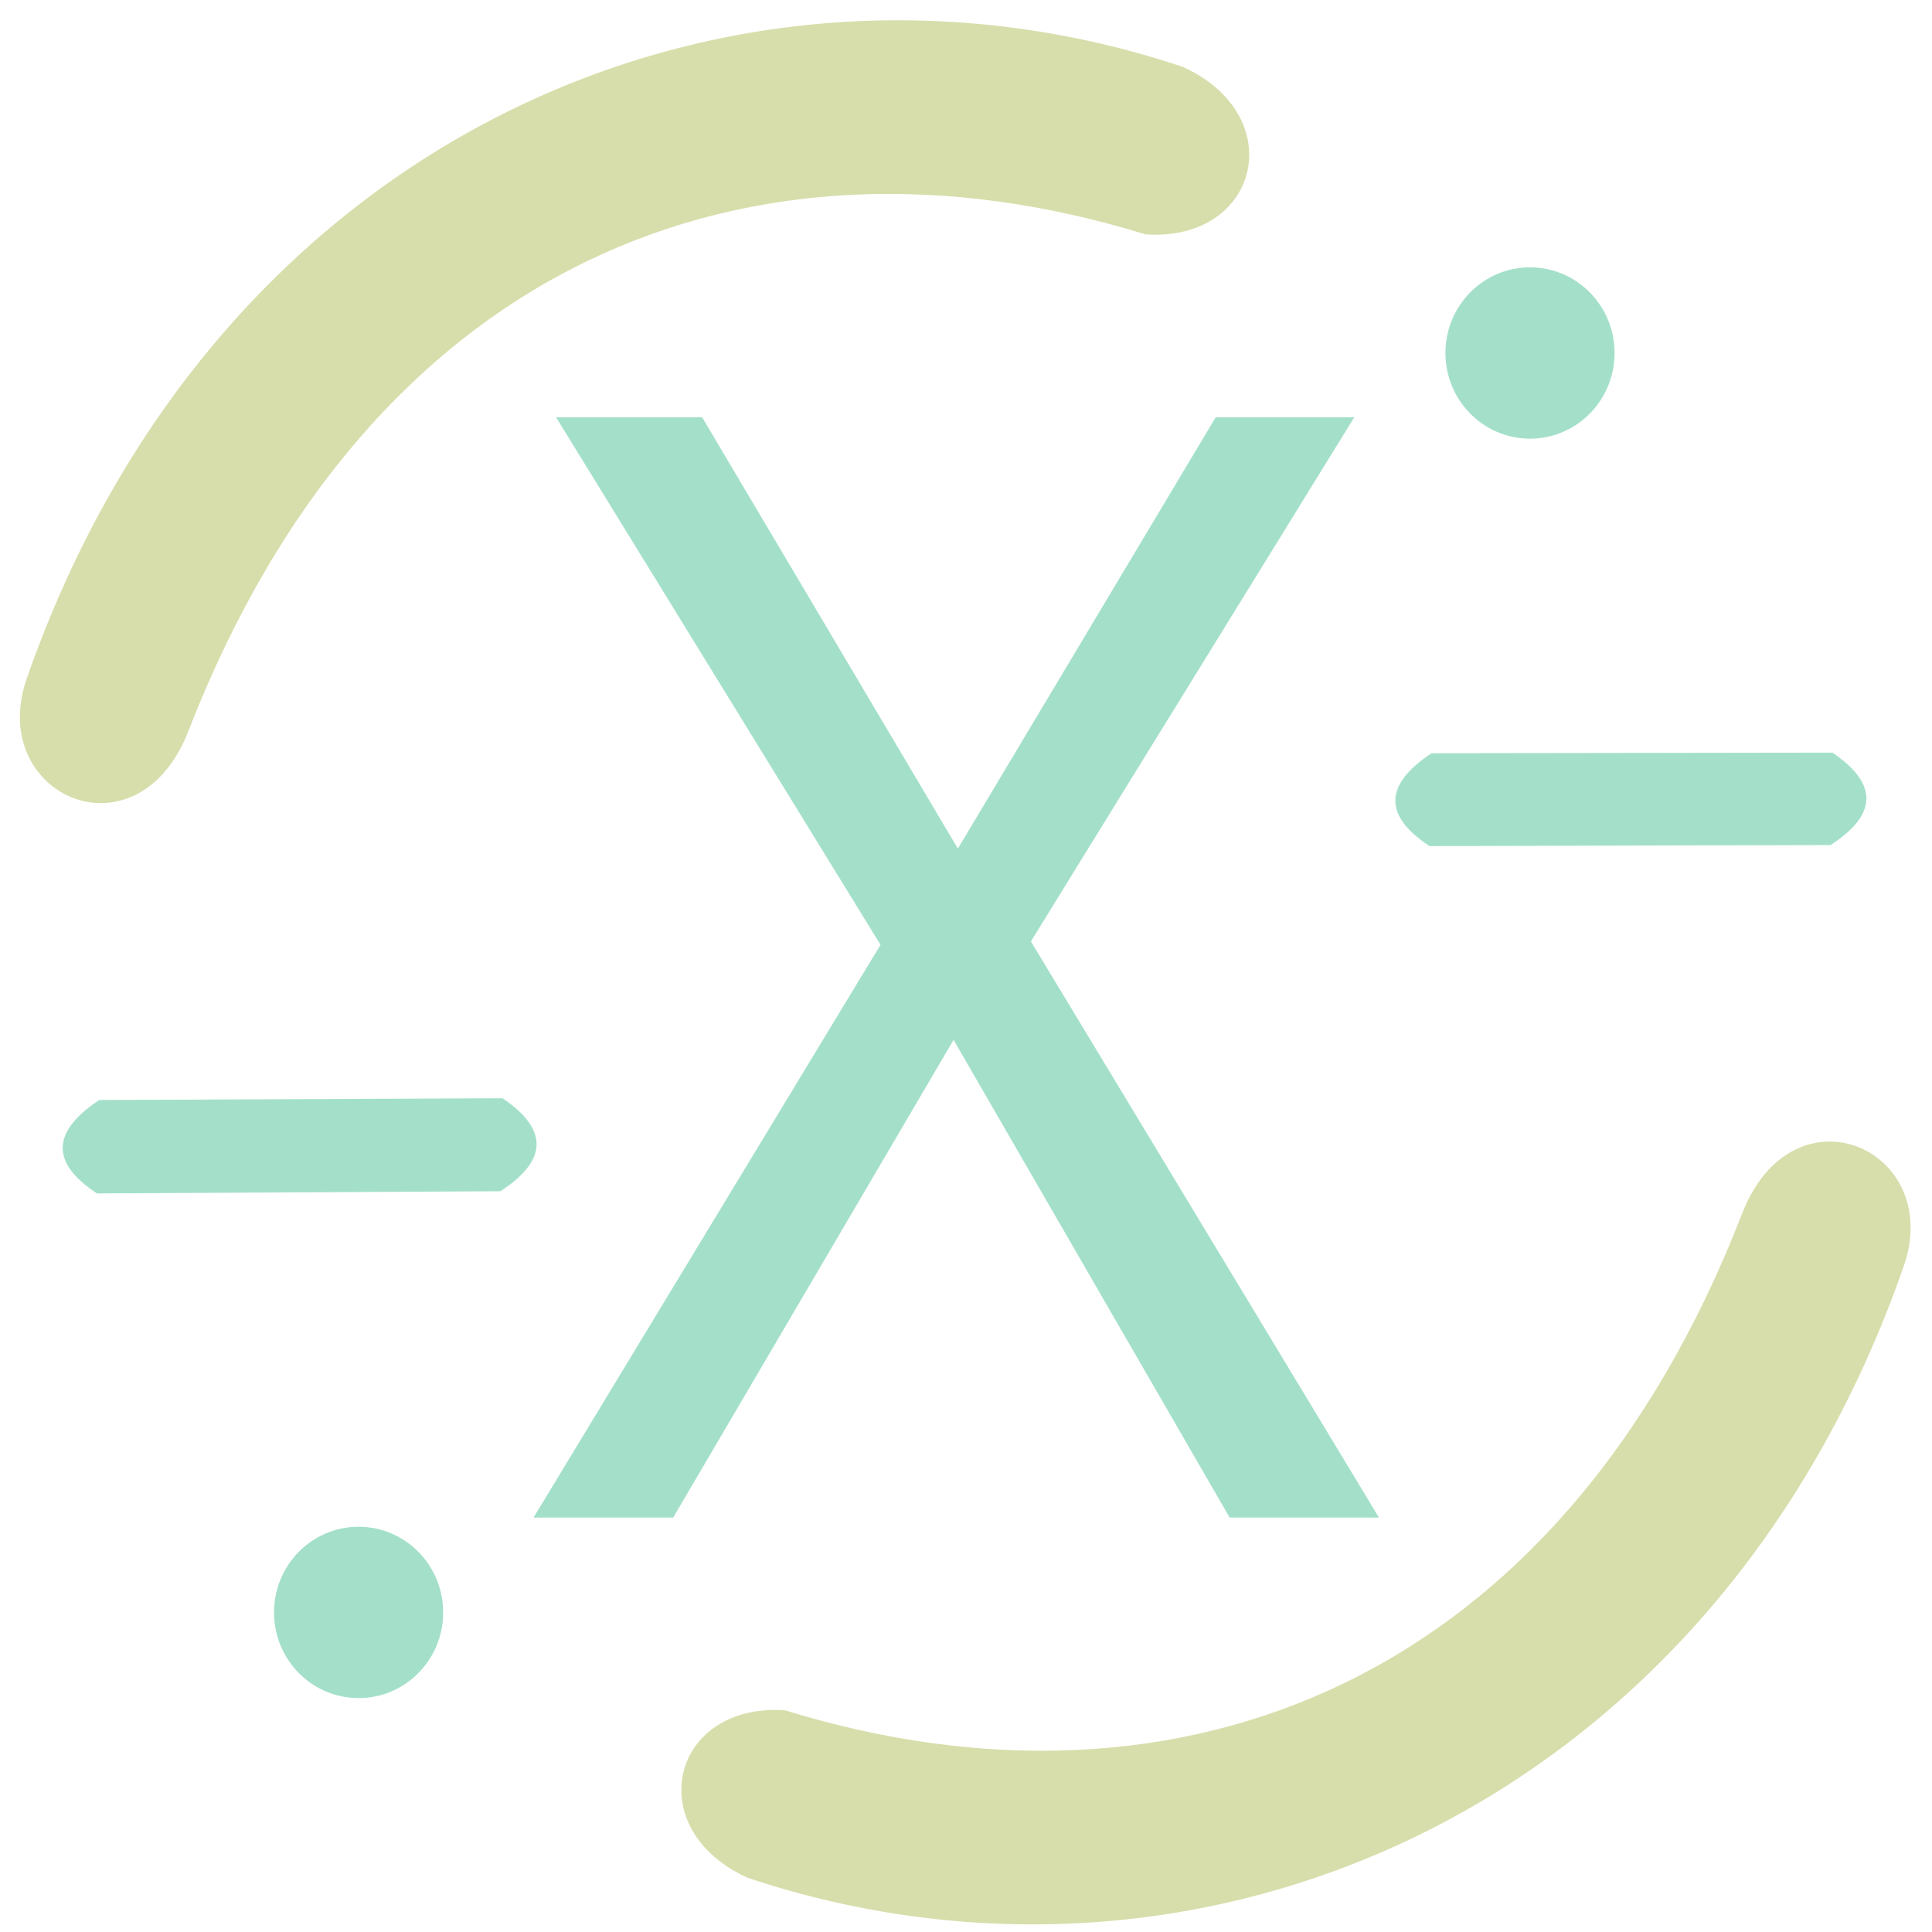
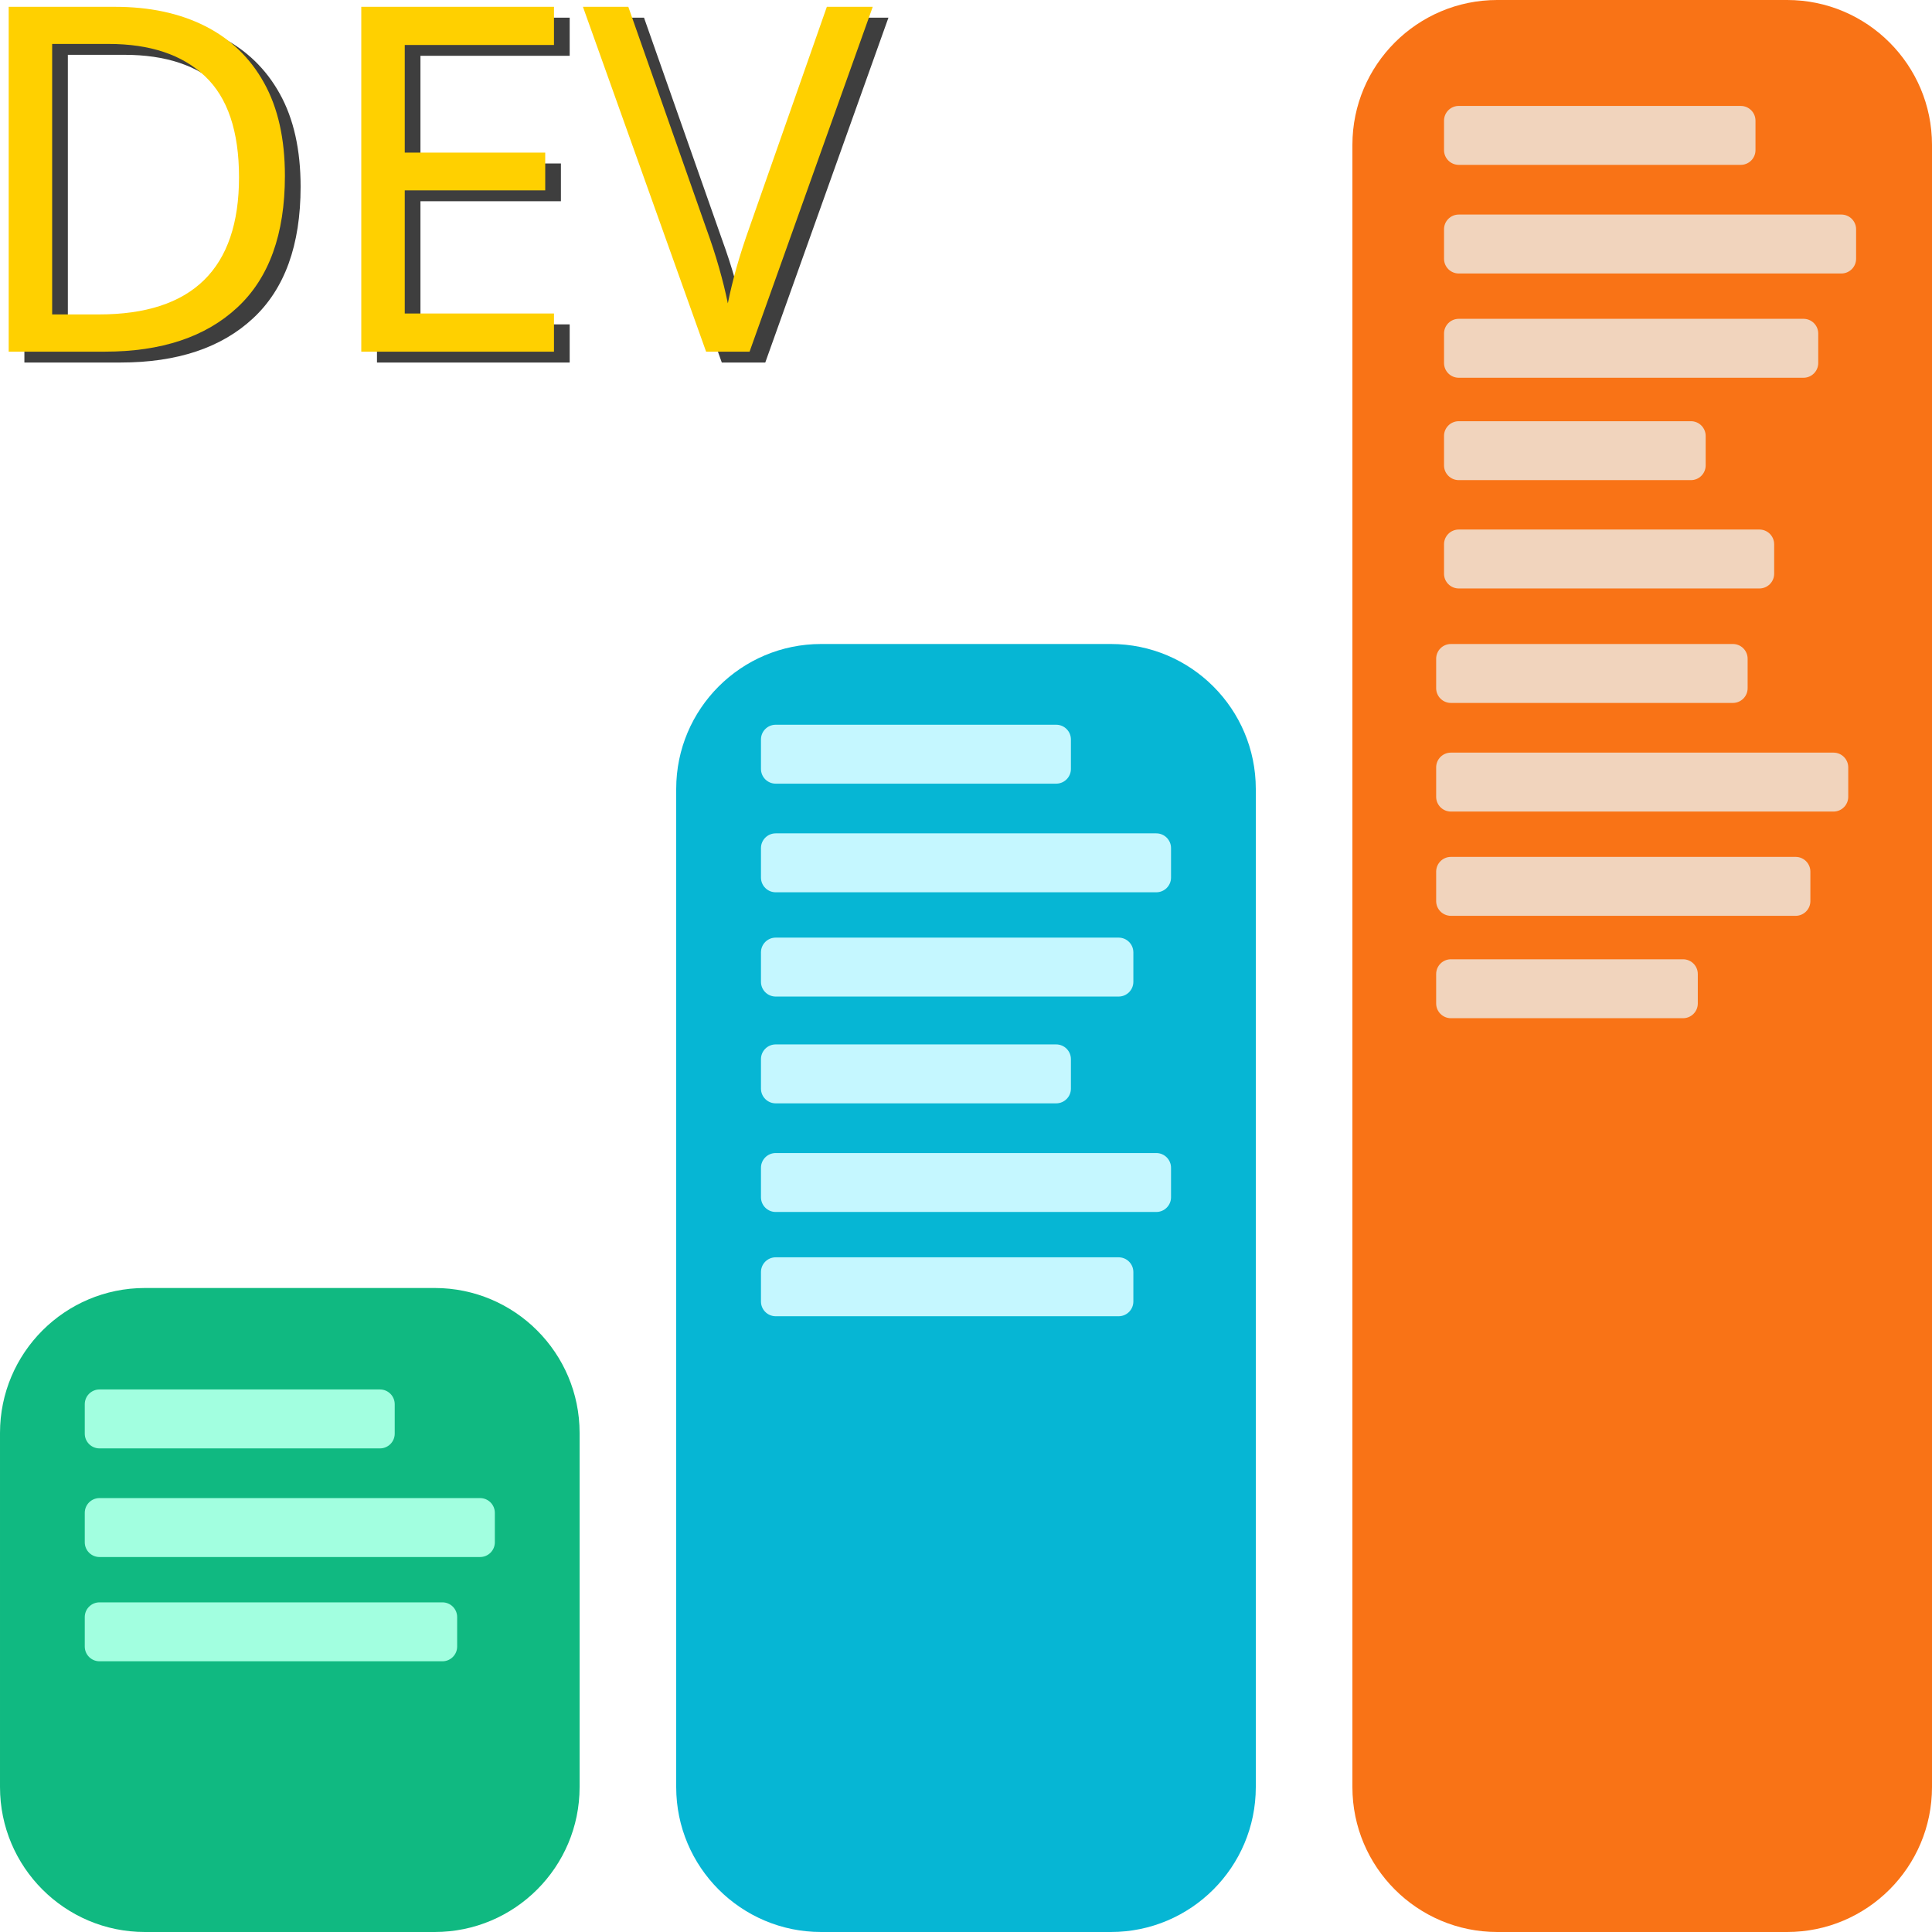
- <svg xmlns="http://www.w3.org/2000/svg" width="100%" height="100%" viewBox="0 0 243 243" version="1.1" xml:space="preserve" style="fill-rule:evenodd;clip-rule:evenodd;stroke-linecap:round;stroke-linejoin:round;stroke-miterlimit:1.5;">
-   <g id="Circulo" transform="matrix(1.330063,0,0,1.34734,-9.355655,-2.189571)">
+ <svg xmlns="http://www.w3.org/2000/svg" width="100%" height="100%" viewBox="0 0 1600 1600" version="1.1" xml:space="preserve" style="fill-rule:evenodd;clip-rule:evenodd;stroke-linejoin:round;stroke-miterlimit:2;">
+   <g id="Logo-con-fondo" transform="matrix(5.333333,0,0,5.333333,-0,-0)">
    <g>
-       <g transform="matrix(0.349245,-0.332845,0.323848,0.339804,-97.24153,107.8512)">
-         <path d="M175.602,161.587C164.145,159.434 160.388,164.274 162.806,174.722L220.347,230.483C230.838,232.571 235.509,228.654 233.071,217.404L175.602,161.587Z" style="fill:rgb(164,224,201);" />
+       <g transform="matrix(1.434828,0,0,1.56213,-76.76274,-67.5018)">
+         <path d="M262.584,57.615L262.584,220.853C262.584,228.803 255.557,235.257 246.903,235.257L215.54,235.257C206.885,235.257 199.859,228.803 199.859,220.853L199.859,57.615C199.859,49.665 206.885,43.211 215.54,43.211L246.903,43.211C255.557,43.211 262.584,49.665 262.584,57.615Z" style="fill:rgb(249,115,22);" />
      </g>
-       <g transform="matrix(0.34621,-0.329953,0.322838,0.338744,29.44453,75.14281)">
-         <path d="M175.602,161.587C164.145,159.434 160.388,164.274 162.806,174.722L220.347,230.483C230.838,232.571 235.509,228.654 233.071,217.404L175.602,161.587Z" style="fill:rgb(164,224,201);" />
+       <g transform="matrix(0.850208,0,0,1.11292,140.1352,35.09565)">
+         <path d="M154.357,60.375L154.357,64.486C154.357,65.62 153.151,66.541 151.666,66.541L100.162,66.541C98.677,66.541 97.472,65.62 97.472,64.486L97.472,60.375C97.472,59.24 98.677,58.319 100.162,58.319L151.666,58.319C153.151,58.319 154.357,59.24 154.357,60.375Z" style="fill:rgb(241,212,189);" />
+         <g transform="matrix(1.323026,0,0,1,-31.48585,15.15625)">
+           <path d="M154.357,60.375L154.357,64.486C154.357,65.62 153.446,66.541 152.323,66.541L99.505,66.541C98.383,66.541 97.472,65.62 97.472,64.486L97.472,60.375C97.472,59.24 98.383,58.319 99.505,58.319L152.323,58.319C153.446,58.319 154.357,59.24 154.357,60.375Z" style="fill:rgb(241,212,189);" />
+         </g>
+         <g transform="matrix(1.201468,0,0,1,-19.63736,29.70358)">
+           <path d="M154.357,60.375L154.357,64.486C154.357,65.62 153.354,66.541 152.118,66.541L99.711,66.541C98.475,66.541 97.472,65.62 97.472,64.486L97.472,60.375C97.472,59.24 98.475,58.319 99.711,58.319L152.118,58.319C153.354,58.319 154.357,59.24 154.357,60.375Z" style="fill:rgb(241,212,189);" />
+         </g>
+         <g transform="matrix(0.840032,0,0,1,15.59235,43.98906)">
+           <path d="M154.357,60.375L154.357,64.486C154.357,65.62 152.922,66.541 151.154,66.541L100.675,66.541C98.907,66.541 97.472,65.62 97.472,64.486L97.472,60.375C97.472,59.24 98.907,58.319 100.675,58.319L151.154,58.319C152.922,58.319 154.357,59.24 154.357,60.375Z" style="fill:rgb(241,212,189);" />
+         </g>
+         <g transform="matrix(1.059949,0,0,1,-4.407136,-15.97074)">
+           <path d="M154.357,60.375L154.357,64.486C154.357,65.62 153.22,66.541 151.819,66.541L100.01,66.541C98.609,66.541 97.472,65.62 97.472,64.486L97.472,60.375C97.472,59.24 98.609,58.319 100.01,58.319L151.819,58.319C153.22,58.319 154.357,59.24 154.357,60.375Z" style="fill:rgb(241,212,189);" />
+         </g>
+         <g transform="matrix(1,0,0,1,1.436147,-75.0744)">
+           <path d="M154.357,60.375L154.357,64.486C154.357,65.62 153.151,66.541 151.666,66.541L100.162,66.541C98.677,66.541 97.472,65.62 97.472,64.486L97.472,60.375C97.472,59.24 98.677,58.319 100.162,58.319L151.666,58.319C153.151,58.319 154.357,59.24 154.357,60.375Z" style="fill:rgb(241,212,189);" />
+         </g>
+         <g transform="matrix(1.323026,0,0,1,-30.04971,-59.91815)">
+           <path d="M154.357,60.375L154.357,64.486C154.357,65.62 153.446,66.541 152.323,66.541L99.505,66.541C98.383,66.541 97.472,65.62 97.472,64.486L97.472,60.375C97.472,59.24 98.383,58.319 99.505,58.319L152.323,58.319C153.446,58.319 154.357,59.24 154.357,60.375Z" style="fill:rgb(241,212,189);" />
+         </g>
+         <g transform="matrix(1.201468,0,0,1,-18.20121,-45.37082)">
+           <path d="M154.357,60.375L154.357,64.486C154.357,65.62 153.354,66.541 152.118,66.541L99.711,66.541C98.475,66.541 97.472,65.62 97.472,64.486L97.472,60.375C97.472,59.24 98.475,58.319 99.711,58.319L152.118,58.319C153.354,58.319 154.357,59.24 154.357,60.375Z" style="fill:rgb(241,212,189);" />
+         </g>
+         <g transform="matrix(0.840032,0,0,1,17.0285,-31.08534)">
+           <path d="M154.357,60.375L154.357,64.486C154.357,65.62 152.922,66.541 151.154,66.541L100.675,66.541C98.907,66.541 97.472,65.62 97.472,64.486L97.472,60.375C97.472,59.24 98.907,58.319 100.675,58.319L151.154,58.319C152.922,58.319 154.357,59.24 154.357,60.375Z" style="fill:rgb(241,212,189);" />
+         </g>
      </g>
-       <g transform="matrix(1.041931,0,0,1.041931,-6.16265,-1.733754)">
-         <circle cx="45.211" cy="147.689" r="7.676" style="fill:rgb(164,224,201);" />
+     </g>
+     <g>
+       <g transform="matrix(1.434828,0,0,1.04142,-181.7627,54.9988)">
+         <path d="M262.584,64.817L262.584,213.652C262.584,225.576 255.557,235.257 246.903,235.257L215.54,235.257C206.885,235.257 199.859,225.576 199.859,213.652L199.859,64.817C199.859,52.892 206.885,43.211 215.54,43.211L246.903,43.211C255.557,43.211 262.584,52.892 262.584,64.817Z" style="fill:rgb(6,182,212);" />
      </g>
-       <g transform="matrix(1.041931,0,0,1.041931,104.6109,-119.3039)">
-         <circle cx="45.211" cy="147.689" r="7.676" style="fill:rgb(164,224,201);" />
+       <g transform="matrix(0.846061,0,0,1.11292,35.6953,97.27235)">
+         <path d="M154.357,60.375L154.357,64.486C154.357,65.62 153.146,66.541 151.653,66.541L100.175,66.541C98.683,66.541 97.472,65.62 97.472,64.486L97.472,60.375C97.472,59.24 98.683,58.319 100.175,58.319L151.653,58.319C153.146,58.319 154.357,59.24 154.357,60.375Z" style="fill:rgb(197,247,255);" />
+         <g transform="matrix(1.323026,0,0,1,-31.48585,15.15625)">
+           <path d="M154.357,60.375L154.357,64.486C154.357,65.62 153.441,66.541 152.313,66.541L99.515,66.541C98.387,66.541 97.472,65.62 97.472,64.486L97.472,60.375C97.472,59.24 98.387,58.319 99.515,58.319L152.313,58.319C153.441,58.319 154.357,59.24 154.357,60.375Z" style="fill:rgb(197,247,255);" />
+         </g>
+         <g transform="matrix(1.201468,0,0,1,-19.63736,29.70358)">
+           <path d="M154.357,60.375L154.357,64.486C154.357,65.62 153.349,66.541 152.107,66.541L99.722,66.541C98.48,66.541 97.472,65.62 97.472,64.486L97.472,60.375C97.472,59.24 98.48,58.319 99.722,58.319L152.107,58.319C153.349,58.319 154.357,59.24 154.357,60.375Z" style="fill:rgb(197,247,255);" />
+         </g>
+         <g transform="matrix(1,0,0,1,0,-44.60413)">
+           <path d="M154.357,60.375L154.357,64.486C154.357,65.62 153.146,66.541 151.653,66.541L100.175,66.541C98.683,66.541 97.472,65.62 97.472,64.486L97.472,60.375C97.472,59.24 98.683,58.319 100.175,58.319L151.653,58.319C153.146,58.319 154.357,59.24 154.357,60.375Z" style="fill:rgb(197,247,255);" />
+         </g>
+         <g transform="matrix(1.323026,0,0,1,-31.48585,-29.44788)">
+           <path d="M154.357,60.375L154.357,64.486C154.357,65.62 153.441,66.541 152.313,66.541L99.515,66.541C98.387,66.541 97.472,65.62 97.472,64.486L97.472,60.375C97.472,59.24 98.387,58.319 99.515,58.319L152.313,58.319C153.441,58.319 154.357,59.24 154.357,60.375Z" style="fill:rgb(197,247,255);" />
+         </g>
+         <g transform="matrix(1.201468,0,0,1,-19.63736,-14.90056)">
+           <path d="M154.357,60.375L154.357,64.486C154.357,65.62 153.349,66.541 152.107,66.541L99.722,66.541C98.48,66.541 97.472,65.62 97.472,64.486L97.472,60.375C97.472,59.24 98.48,58.319 99.722,58.319L152.107,58.319C153.349,58.319 154.357,59.24 154.357,60.375Z" style="fill:rgb(197,247,255);" />
+         </g>
      </g>
-       <g transform="matrix(6.501371,0,0,6.762723,-679.6308,-501.3591)">
-         <g transform="matrix(21.26596,0,0,21.26596,126.1435,95.32182)">
-                 </g>
-         <text x="113.299px" y="95.322px" style="font-family:'ArialRoundedMTBold', 'Arial Rounded MT Bold', sans-serif;font-size:21.266px;fill:rgb(164,224,201);">X</text>
+     </g>
+     <g>
+       <g transform="matrix(1.434828,0,0,0.52071,-286.7627,177.4994)">
+         <path d="M262.584,86.422L262.584,192.047C262.584,215.895 255.557,235.257 246.903,235.257L215.54,235.257C206.885,235.257 199.859,215.895 199.859,192.047L199.859,86.422C199.859,62.573 206.885,43.211 215.54,43.211L246.903,43.211C255.557,43.211 262.584,62.573 262.584,86.422Z" style="fill:rgb(16,185,129);" />
      </g>
-       <g id="Circulo-cortado">
-         <g transform="matrix(1.041931,0,0,1.041931,-10.65613,2.198965)">
-           <path d="M19.741,60.375C36.874,11.856 83.349,-7.682 124.204,5.777C133.59,10.007 130.875,20.73 121.009,20.09C85.112,9.188 50.385,22.509 33.748,64.802C29.273,76.177 16.208,70.378 19.741,60.375Z" style="fill:rgb(215,222,171);stroke:rgb(215,222,171);stroke-width:0.72px;" />
+       <g transform="matrix(0.846061,0,0,1.11292,-69.3047,150.8508)">
+         <path d="M154.357,60.375L154.357,64.486C154.357,65.62 153.146,66.541 151.653,66.541L100.175,66.541C98.683,66.541 97.472,65.62 97.472,64.486L97.472,60.375C97.472,59.24 98.683,58.319 100.175,58.319L151.653,58.319C153.146,58.319 154.357,59.24 154.357,60.375Z" style="fill:rgb(162,255,224);" />
+         <g transform="matrix(1.323026,0,0,1,-31.48585,15.15625)">
+           <path d="M154.357,60.375L154.357,64.486C154.357,65.62 153.441,66.541 152.313,66.541L99.515,66.541C98.387,66.541 97.472,65.62 97.472,64.486L97.472,60.375C97.472,59.24 98.387,58.319 99.515,58.319L152.313,58.319C153.441,58.319 154.357,59.24 154.357,60.375Z" style="fill:rgb(162,255,224);" />
        </g>
-         <g transform="matrix(-1.041931,-0,0,-1.041931,207.2811,182.5881)">
-           <path d="M19.741,60.375C36.874,11.856 83.349,-7.682 124.204,5.777C133.59,10.007 130.875,20.73 121.009,20.09C85.112,9.188 50.385,22.509 33.748,64.802C29.273,76.177 16.208,70.378 19.741,60.375Z" style="fill:rgb(215,222,171);stroke:rgb(215,222,171);stroke-width:0.72px;" />
+         <g transform="matrix(1.201468,0,0,1,-19.63736,29.70358)">
+           <path d="M154.357,60.375L154.357,64.486C154.357,65.62 153.349,66.541 152.107,66.541L99.722,66.541C98.48,66.541 97.472,65.62 97.472,64.486L97.472,60.375C97.472,59.24 98.48,58.319 99.722,58.319L152.107,58.319C153.349,58.319 154.357,59.24 154.357,60.375Z" style="fill:rgb(162,255,224);" />
        </g>
      </g>
    </g>
  </g>
+   <g transform="matrix(1,0,0,1,-83.5581,-147.9684)">
+     <g transform="matrix(5.333389,0,0,5.333389,-336.7107,82.33992)">
+       <g transform="matrix(75,0,0,75,232.4456,68.59474)">
+             </g>
+       <text x="75.304px" y="68.595px" style="font-family:'ArialRoundedMTBold', 'Arial Rounded MT Bold', sans-serif;font-size:75px;fill:rgb(62,62,62);">DEV</text>
+     </g>
+     <g transform="matrix(5.333389,0,0,5.333389,-349.7107,73.33992)">
+       <g transform="matrix(75,0,0,75,232.4456,68.59474)">
+             </g>
+       <text x="75.304px" y="68.595px" style="font-family:'ArialRoundedMTBold', 'Arial Rounded MT Bold', sans-serif;font-size:75px;fill:rgb(255,208,0);">DEV</text>
+     </g>
+   </g>
</svg>
